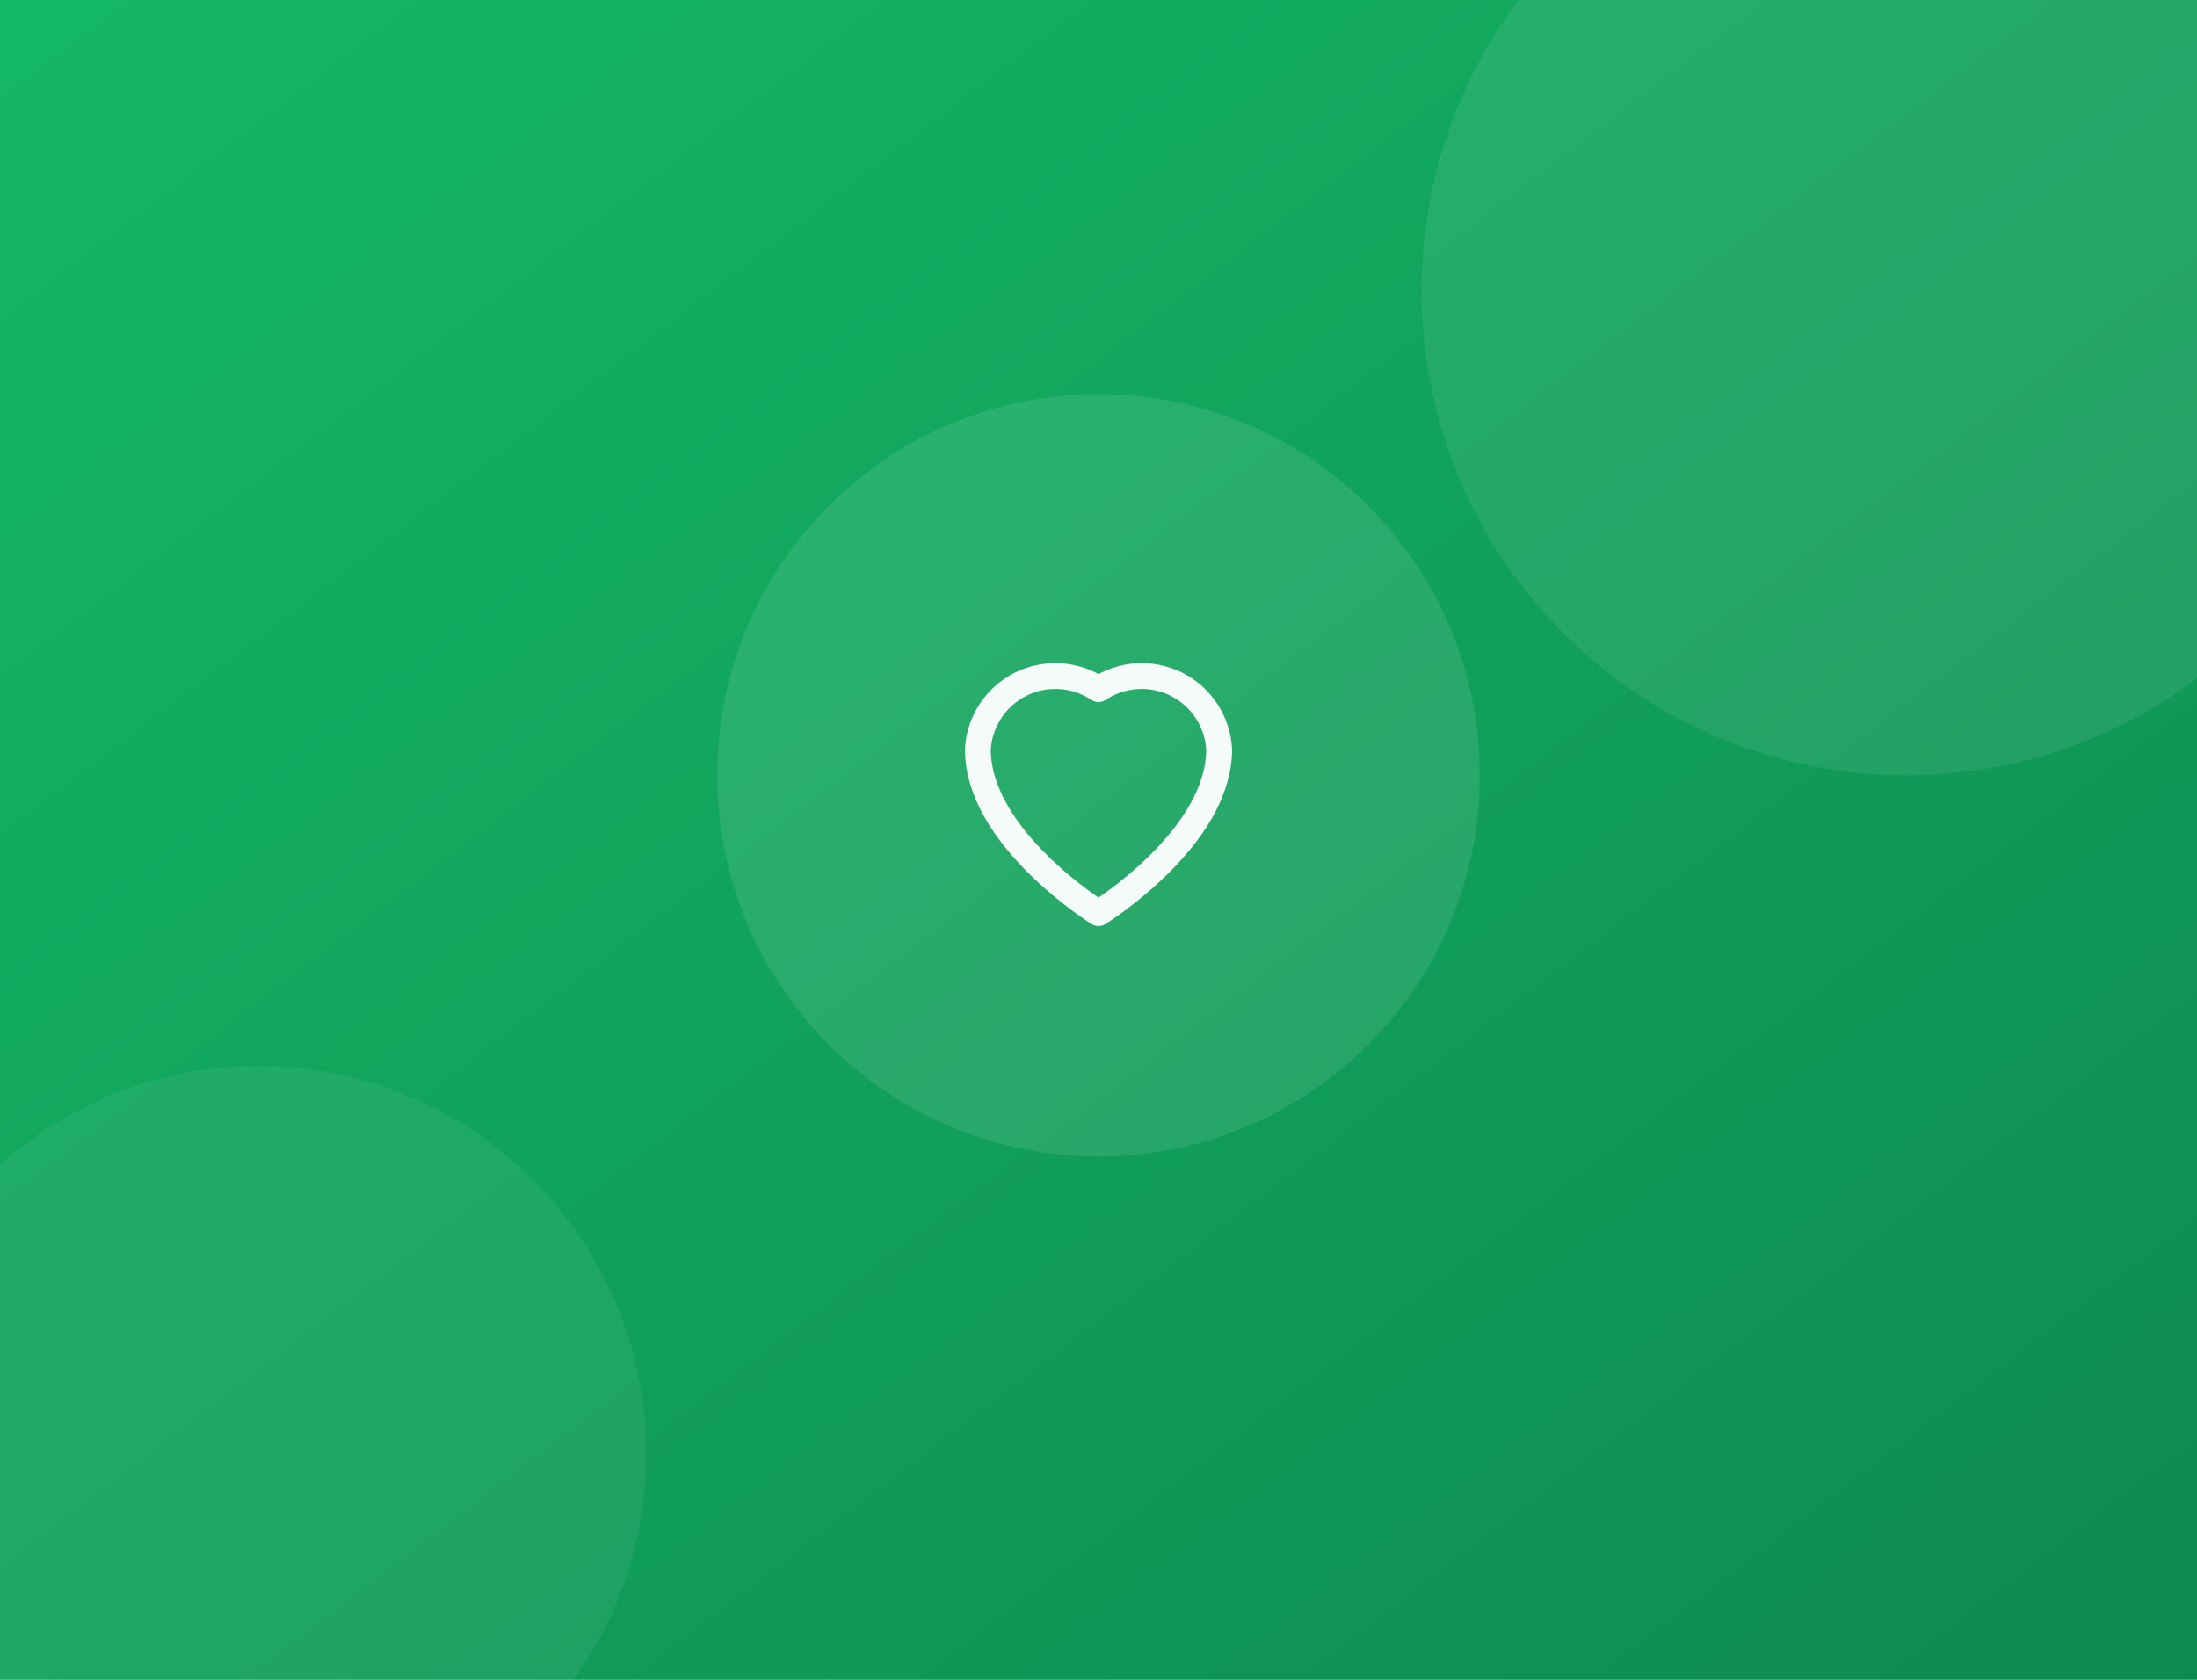
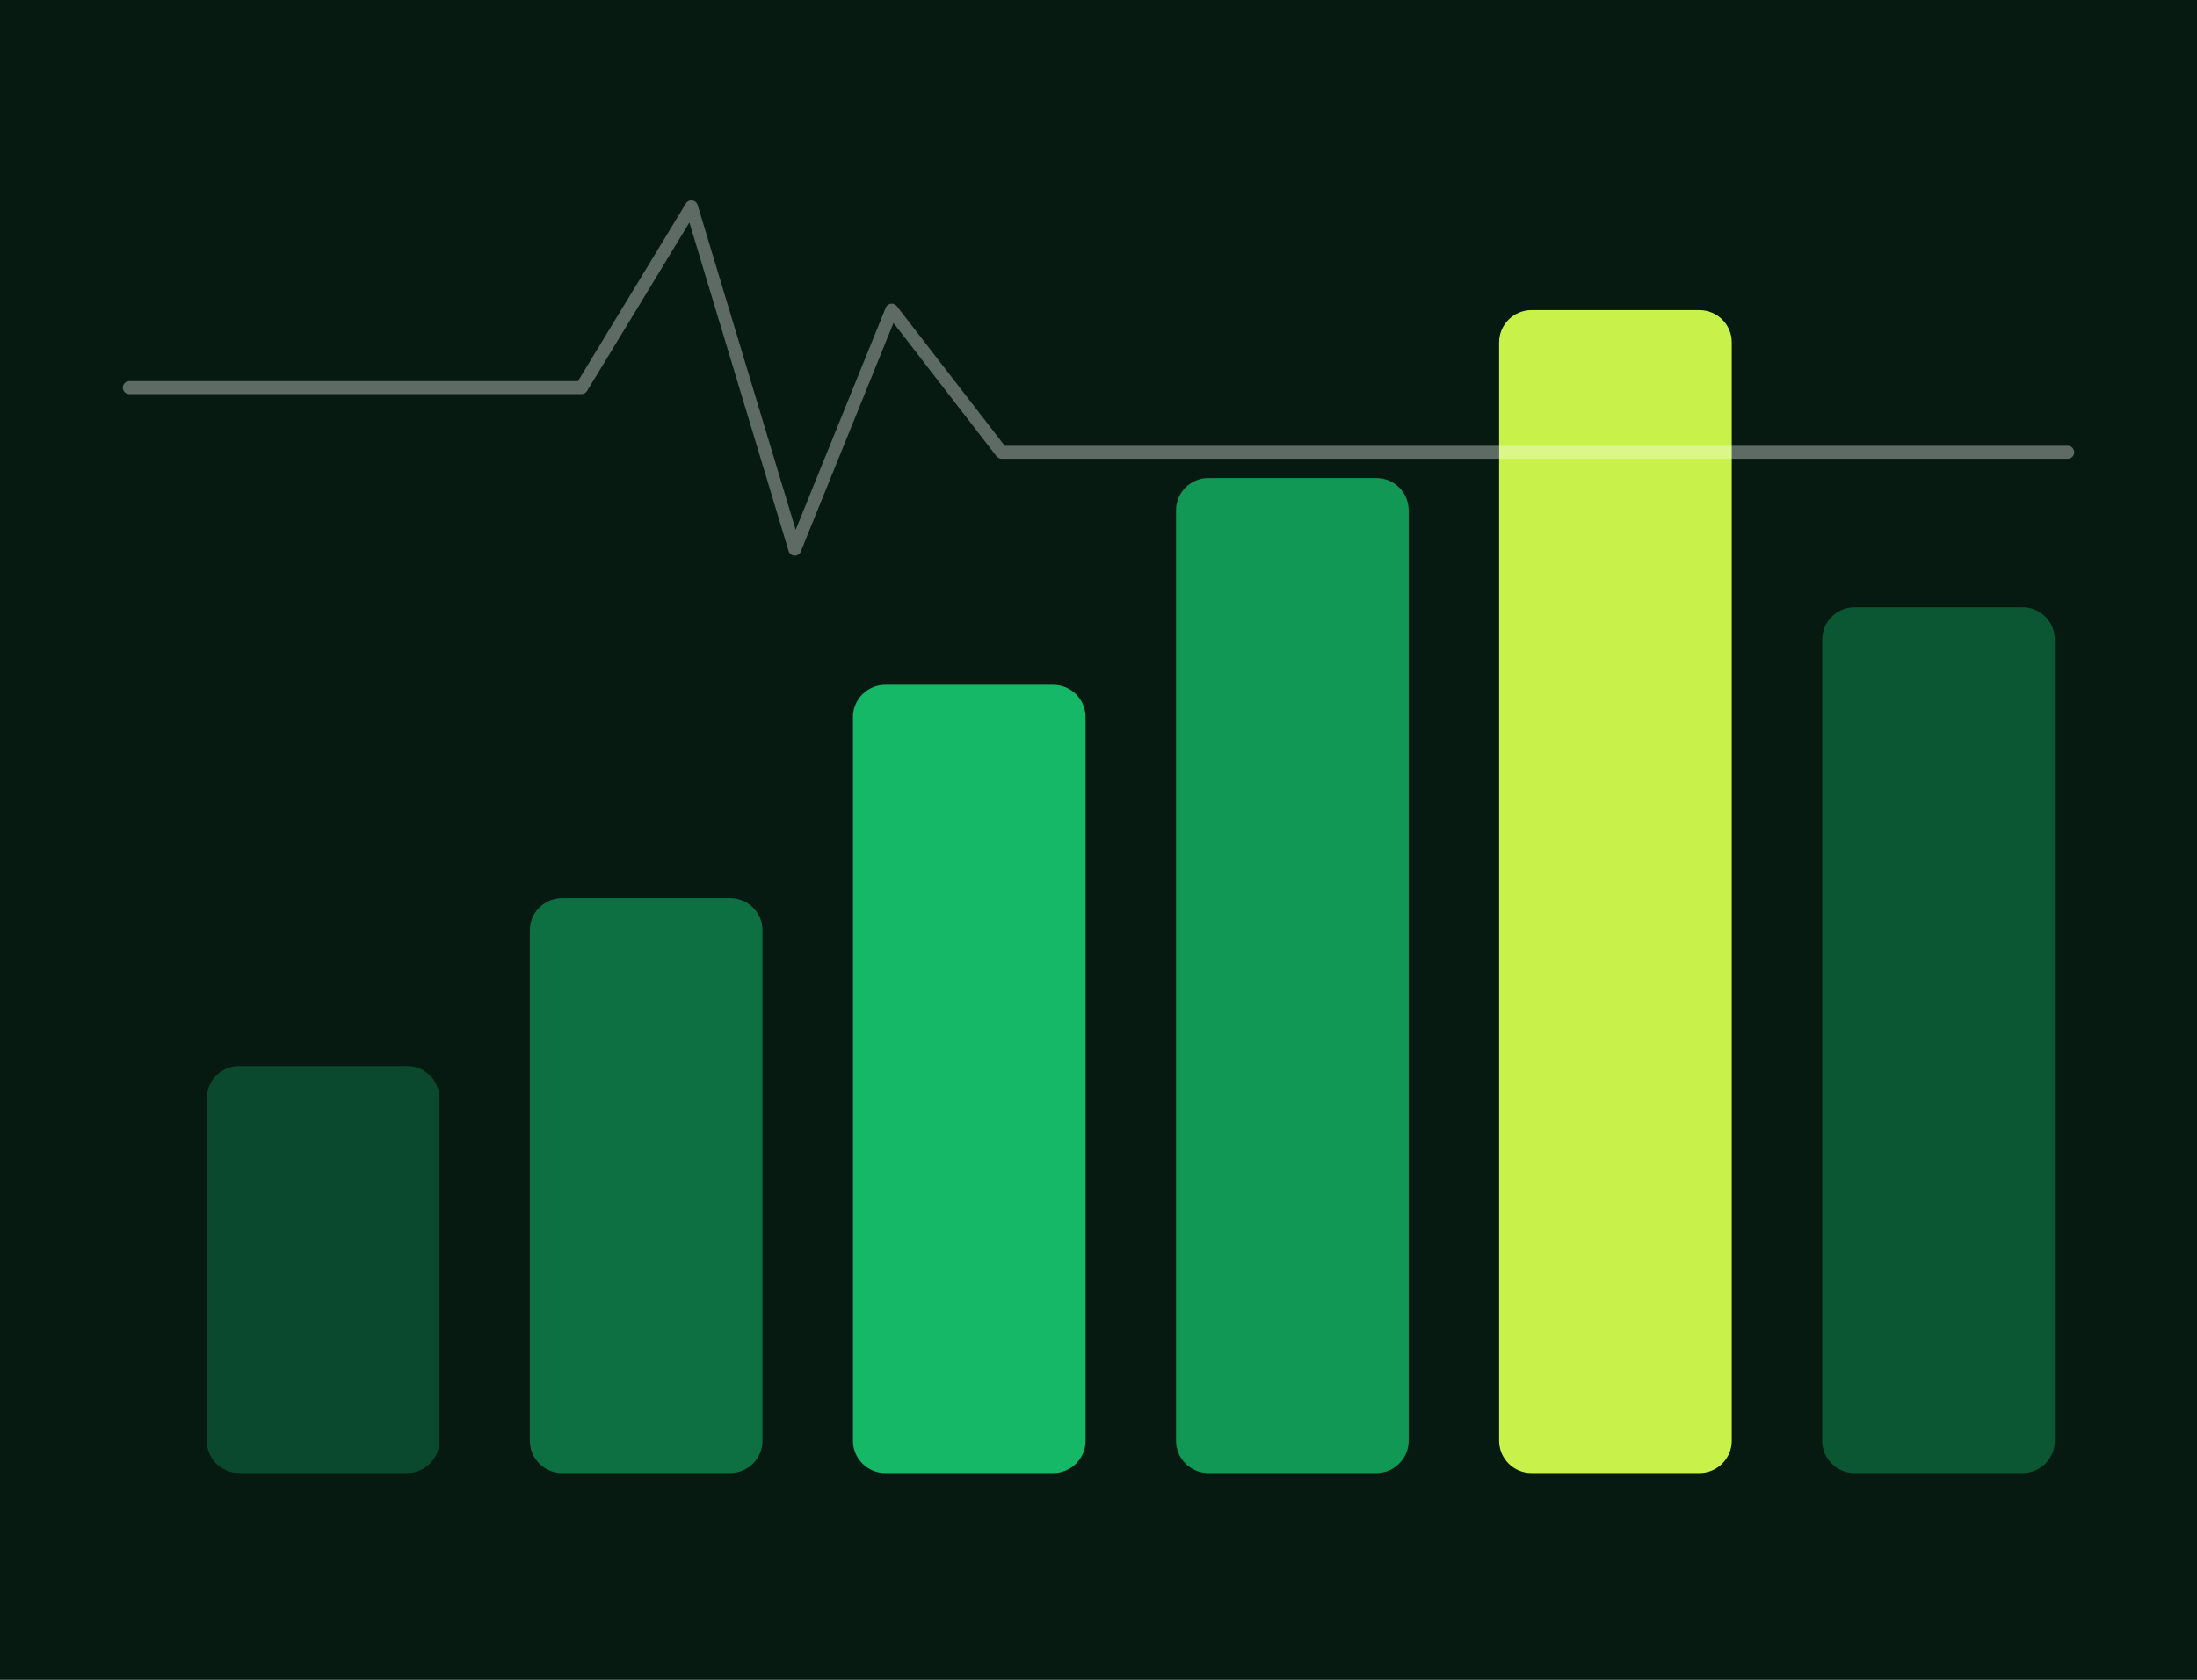
- <svg xmlns="http://www.w3.org/2000/svg" width="680" height="520" viewBox="0 0 680 520" role="img" aria-label="Cardio area">
-   <defs>
-     <linearGradient id="g3" x1="0" y1="0" x2="1" y2="1">
-       <stop offset="0%" stop-color="#14b866" />
-       <stop offset="100%" stop-color="#0e8a50" />
-     </linearGradient>
-   </defs>
-   <rect width="680" height="520" fill="url(#g3)" />
-   <circle cx="590" cy="90" r="150" fill="rgba(255,255,255,0.08)" />
-   <circle cx="80" cy="450" r="120" fill="rgba(255,255,255,0.06)" />
-   <circle cx="340" cy="240" r="118" fill="rgba(255,255,255,0.10)" />
-   <g transform="translate(276 176) scale(5.333333)" fill="none" stroke="#ffffff" stroke-width="1.5" stroke-linecap="round" stroke-linejoin="round" opacity="0.95">
-     <path d="M12 20s-7-4.35-7-9.5A4.5 4.5 0 0 1 12 7a4.5 4.5 0 0 1 7 3.5C19 15.65 12 20 12 20Z" />
+ <svg xmlns="http://www.w3.org/2000/svg" width="680" height="520" viewBox="0 0 680 520" role="img" aria-label="Cardio machines lined up">
+   <rect width="680" height="520" fill="#071a11" />
+   <g>
+     <rect x="64" y="330" width="72" height="126" rx="10" fill="#0d7043" opacity="0.55" />
+     <rect x="164" y="278" width="72" height="178" rx="10" fill="#0d7043" />
+     <rect x="264" y="212" width="72" height="244" rx="10" fill="#14b866" />
+     <rect x="364" y="148" width="72" height="308" rx="10" fill="#14b866" opacity="0.8" />
+     <rect x="464" y="96" width="72" height="360" rx="10" fill="#c8f24a" />
+     <rect x="564" y="188" width="72" height="268" rx="10" fill="#0d7043" opacity="0.7" />
  </g>
+   <path d="M40 120 H180 l34 -56 32 106 30 -74 34 44 H640" fill="none" stroke="#ffffff" stroke-opacity="0.35" stroke-width="4" stroke-linecap="round" stroke-linejoin="round" />
</svg>
